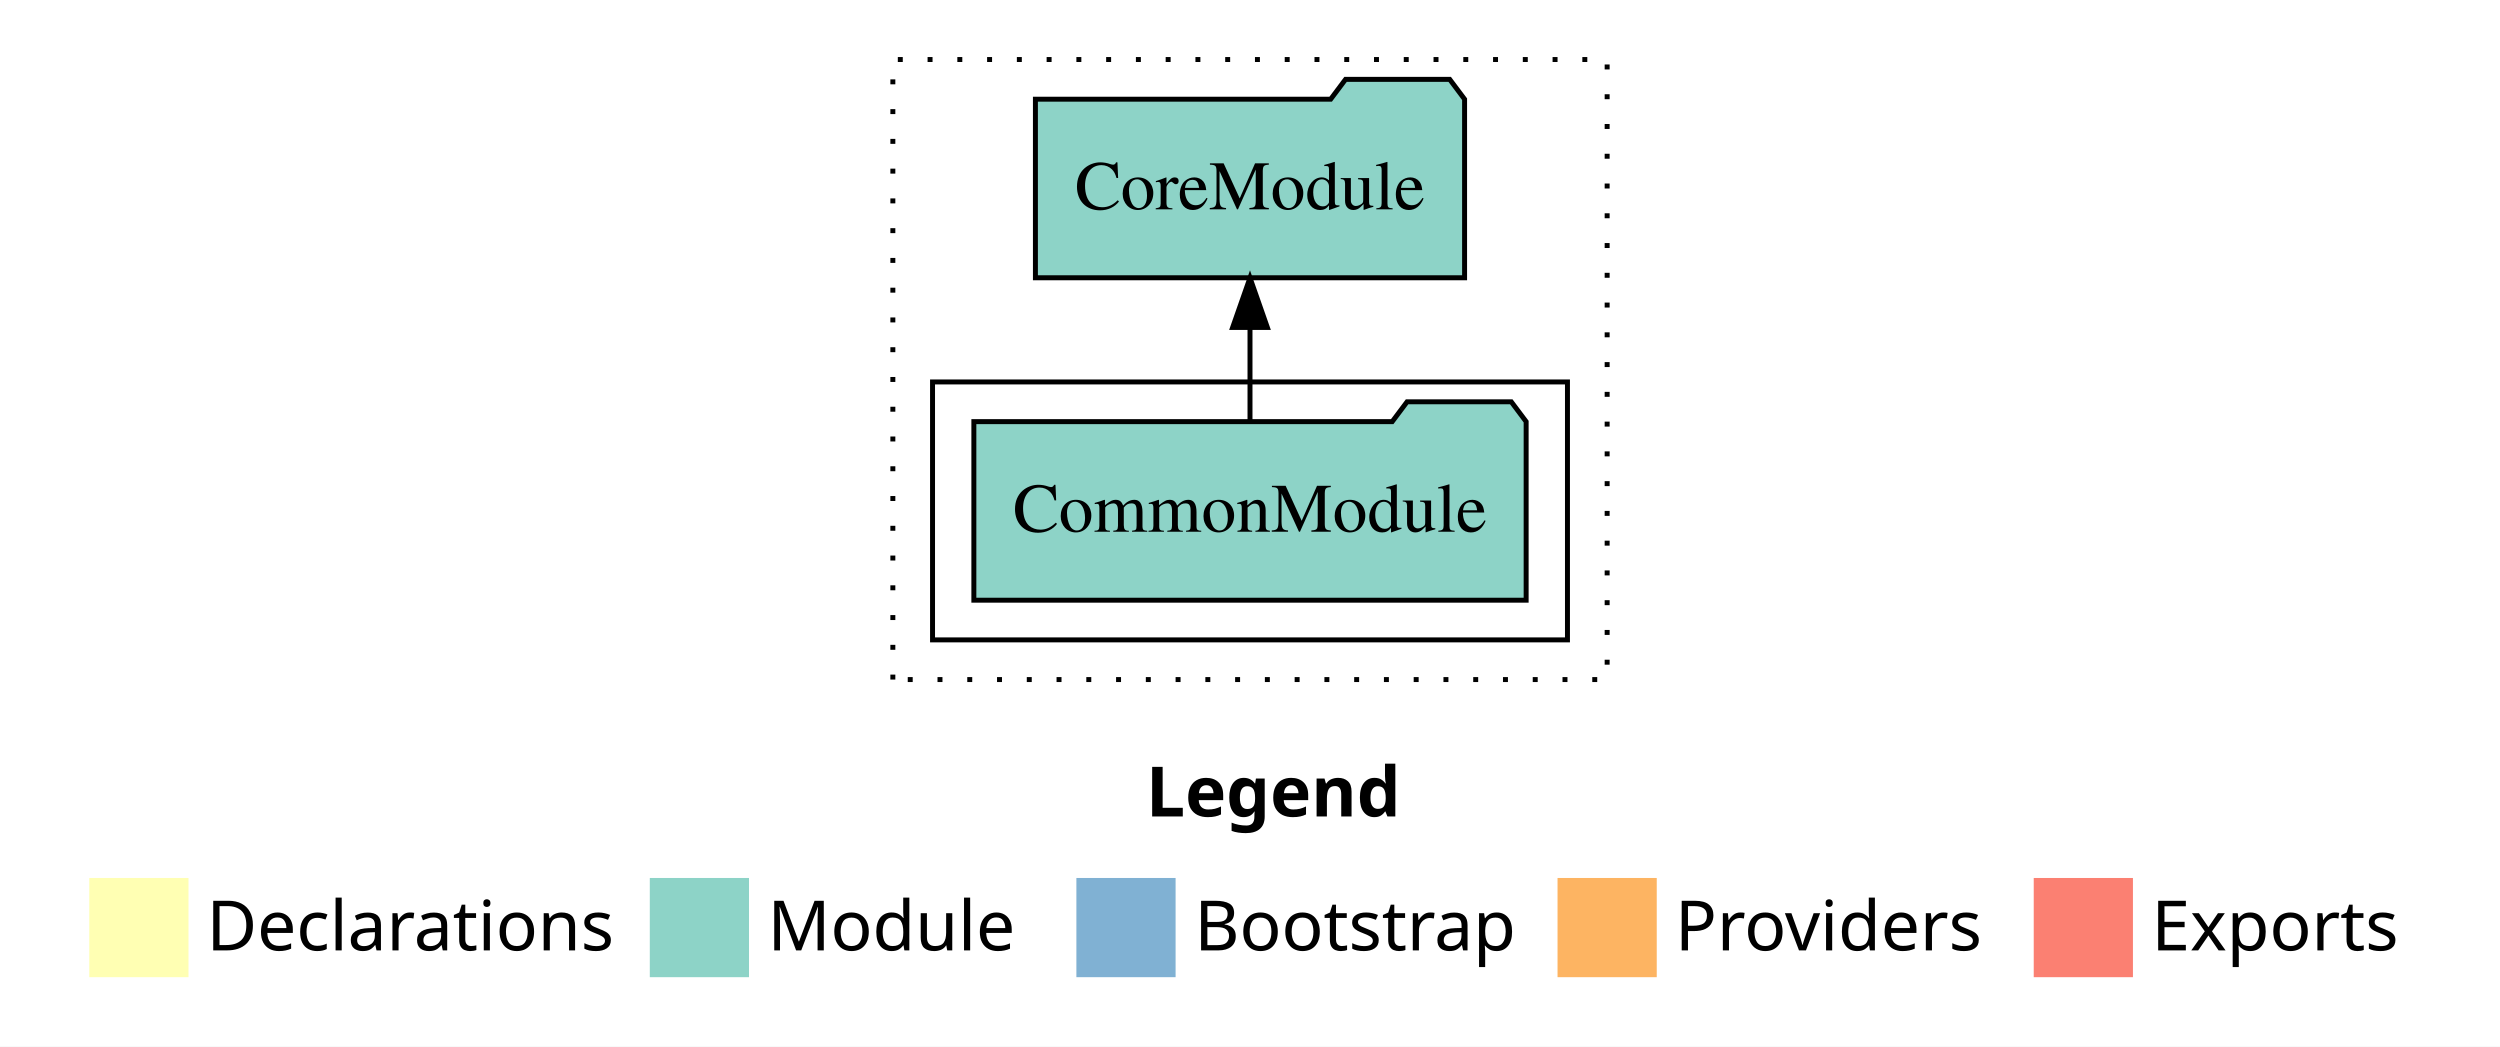
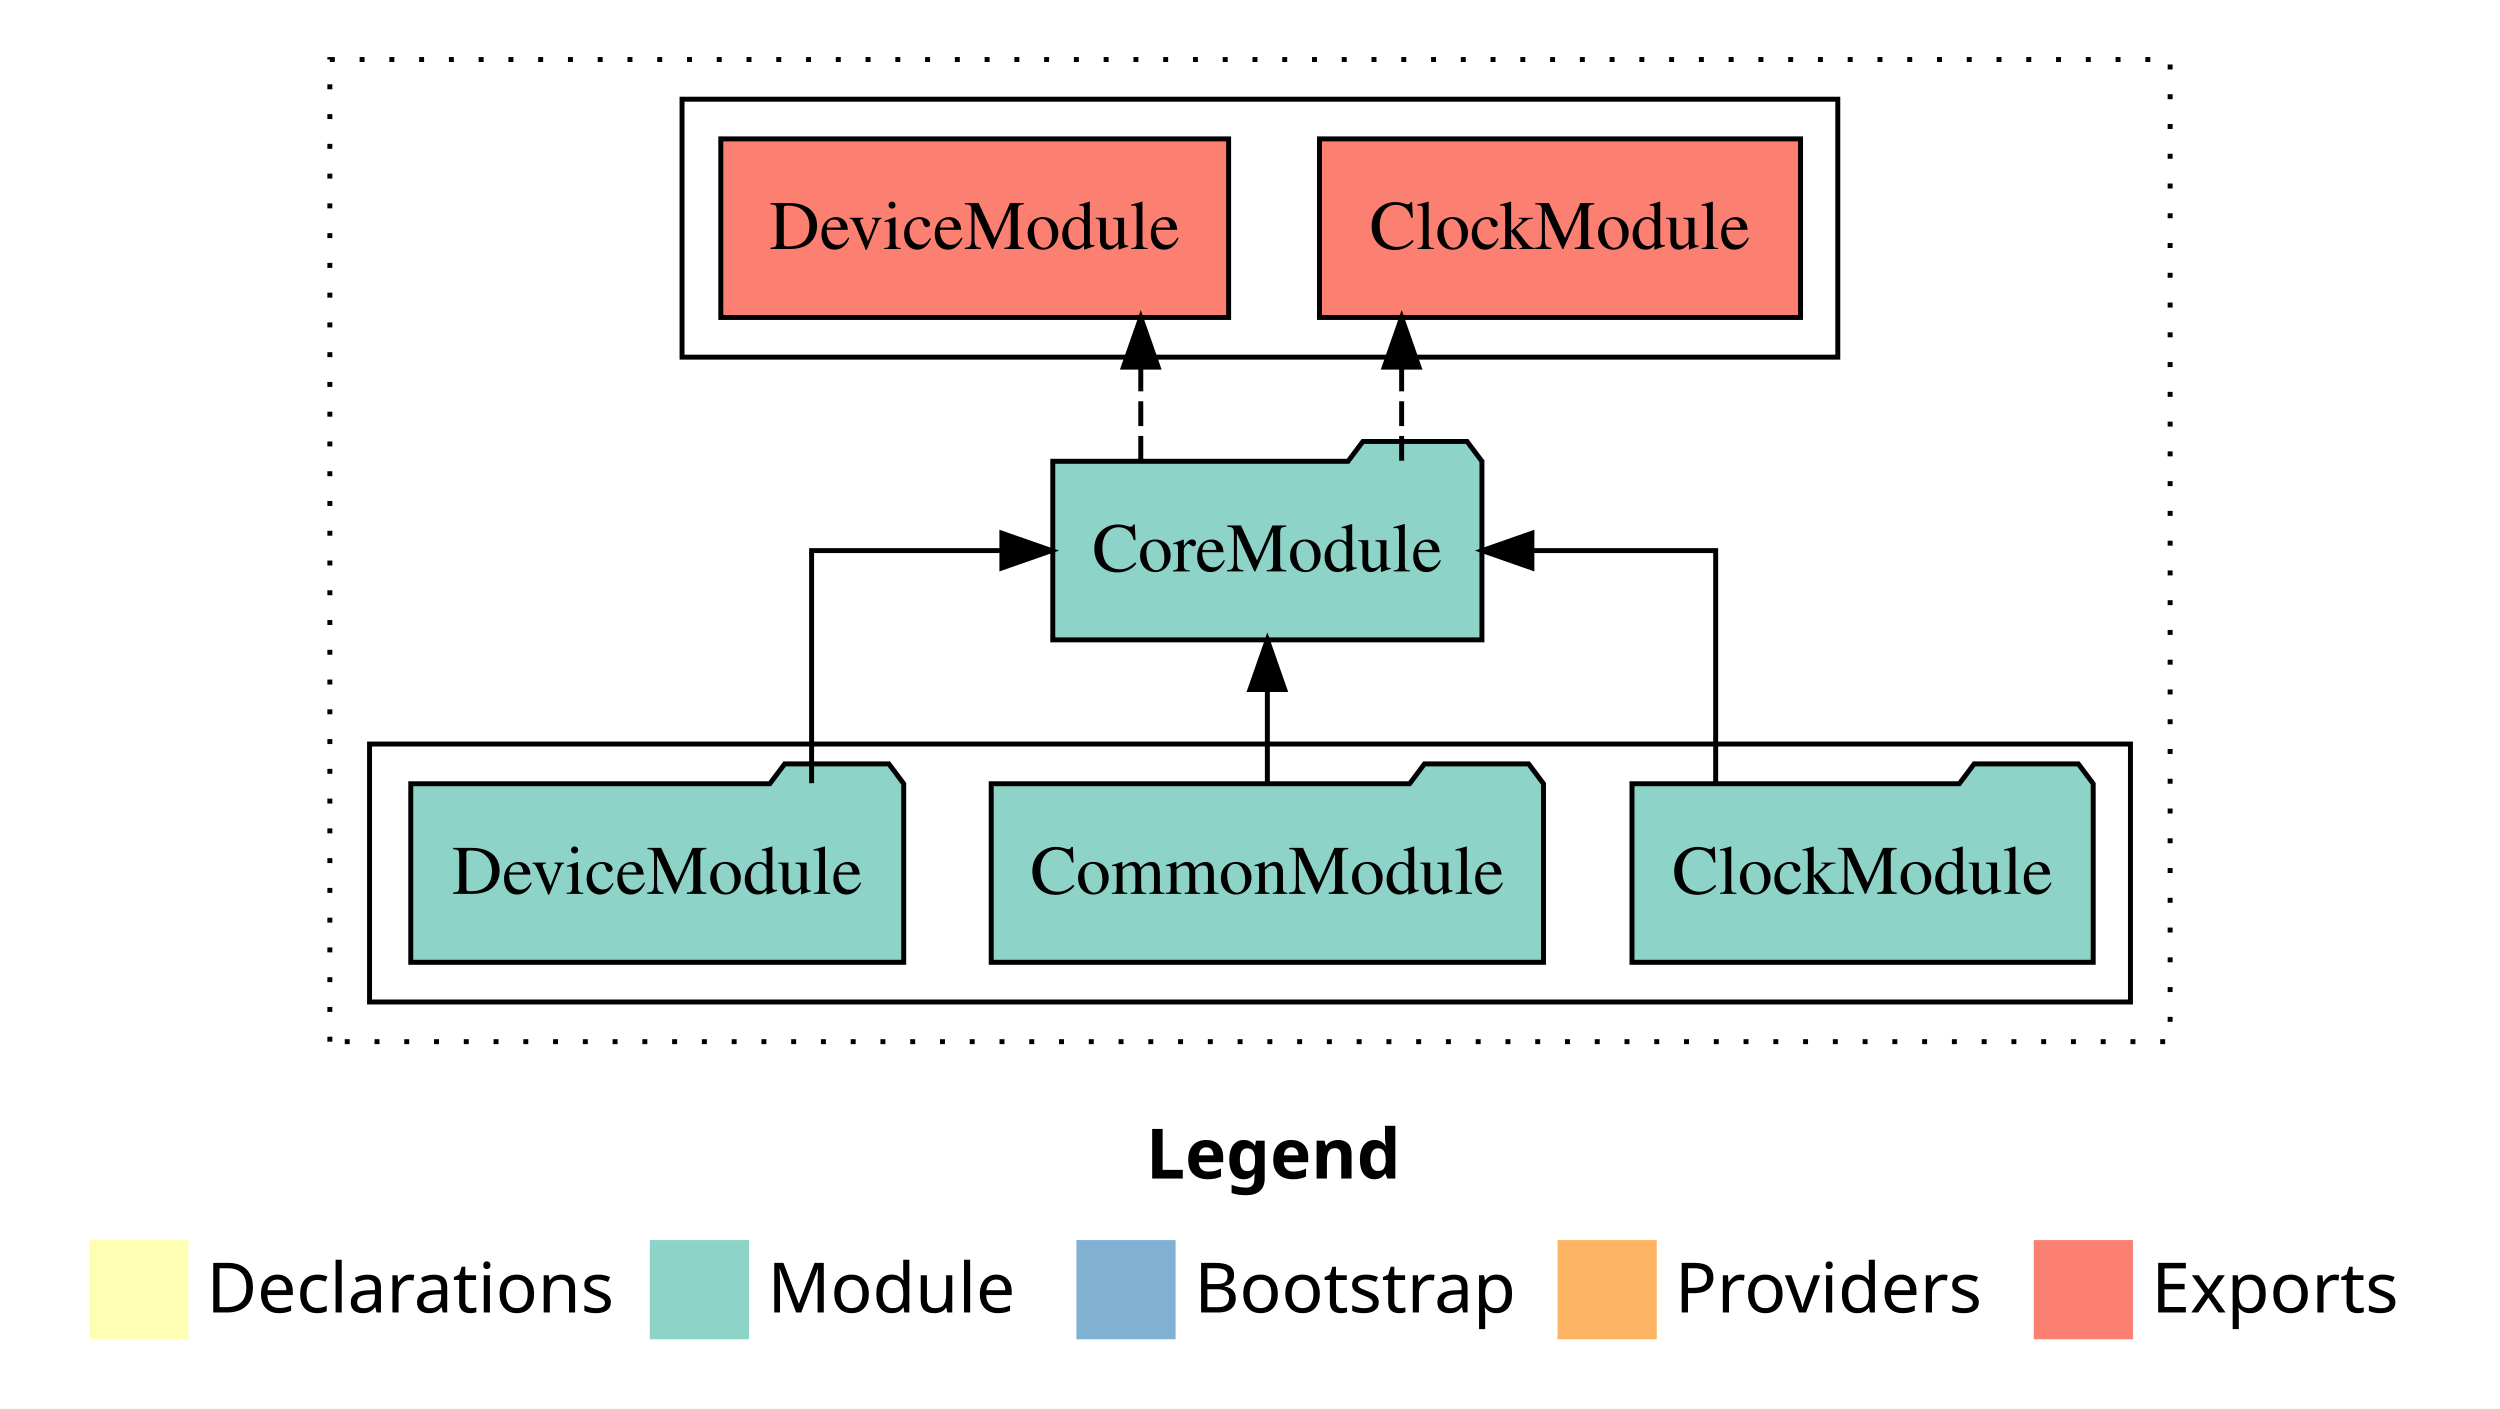
- <svg xmlns="http://www.w3.org/2000/svg" width="504pt" height="211pt" viewBox="0.00 0.00 504.00 211.00">
-   <g id="graph0" class="graph" transform="scale(1 1) rotate(0) translate(4 207)">
-     <polygon fill="white" stroke="transparent" points="-4,4 -4,-207 500,-207 500,4 -4,4" />
+ <svg xmlns="http://www.w3.org/2000/svg" width="504pt" height="284pt" viewBox="0.00 0.00 504.00 284.00">
+   <g id="graph0" class="graph" transform="scale(1 1) rotate(0) translate(4 280)">
+     <polygon fill="white" stroke="transparent" points="-4,4 -4,-280 500,-280 500,4 -4,4" />
    <text text-anchor="start" x="227.01" y="-42.4" font-family="Times-12" font-weight="bold" font-size="14.00">Legend</text>
    <polygon fill="#ffffb3" stroke="transparent" points="14,-10 14,-30 34,-30 34,-10 14,-10" />
    <text text-anchor="start" x="37.63" y="-15.4" font-family="Times-12" font-size="14.00">  Declarations</text>
    <polygon fill="#8dd3c7" stroke="transparent" points="127,-10 127,-30 147,-30 147,-10 127,-10" />
    <text text-anchor="start" x="150.73" y="-15.4" font-family="Times-12" font-size="14.00">  Module</text>
    <polygon fill="#80b1d3" stroke="transparent" points="213,-10 213,-30 233,-30 233,-10 213,-10" />
    <text text-anchor="start" x="236.78" y="-15.4" font-family="Times-12" font-size="14.00">  Bootstrap</text>
    <polygon fill="#fdb462" stroke="transparent" points="310,-10 310,-30 330,-30 330,-10 310,-10" />
    <text text-anchor="start" x="333.67" y="-15.4" font-family="Times-12" font-size="14.00">  Providers</text>
    <polygon fill="#fb8072" stroke="transparent" points="406,-10 406,-30 426,-30 426,-10 406,-10" />
    <text text-anchor="start" x="429.73" y="-15.4" font-family="Times-12" font-size="14.00">  Exports</text>
    <g id="clust1" class="cluster">
-       <polygon fill="none" stroke="black" stroke-dasharray="1,5" points="176,-70 176,-195 320,-195 320,-70 176,-70" />
+       <polygon fill="none" stroke="black" stroke-dasharray="1,5" points="62.5,-70 62.5,-268 433.5,-268 433.5,-70 62.5,-70" />
    </g>
    <g id="clust3" class="cluster">
-       <polygon fill="none" stroke="black" points="184,-78 184,-130 312,-130 312,-78 184,-78" />
+       <polygon fill="none" stroke="black" points="70.5,-78 70.5,-130 425.5,-130 425.5,-78 70.5,-78" />
+     </g>
+     <g id="clust4" class="cluster">
+       <polygon fill="none" stroke="black" points="133.5,-208 133.5,-260 366.5,-260 366.5,-208 133.5,-208" />
    </g>
    <g id="node1" class="node">
-       <polygon fill="#8dd3c7" stroke="black" points="303.67,-122 300.67,-126 279.67,-126 276.67,-122 192.33,-122 192.33,-86 303.67,-86 303.67,-122" />
-       <text text-anchor="middle" x="248" y="-99.8" font-family="Times,serif" font-size="14.00">CommonModule</text>
+       <polygon fill="#8dd3c7" stroke="black" points="417.99,-122 414.99,-126 393.99,-126 390.99,-122 325.01,-122 325.01,-86 417.99,-86 417.99,-122" />
+       <text text-anchor="middle" x="371.5" y="-99.8" font-family="Times,serif" font-size="14.00">ClockModule</text>
+     </g>
+     <g id="node4" class="node">
+       <polygon fill="#8dd3c7" stroke="black" points="294.76,-187 291.76,-191 270.76,-191 267.76,-187 208.24,-187 208.24,-151 294.76,-151 294.76,-187" />
+       <text text-anchor="middle" x="251.5" y="-164.8" font-family="Times,serif" font-size="14.00">CoreModule</text>
+     </g>
+     <g id="edge1" class="edge">
+       <path fill="none" stroke="black" d="M341.88,-122.11C341.88,-141.34 341.88,-169 341.88,-169 341.88,-169 304.83,-169 304.83,-169" />
+       <polygon fill="black" stroke="black" points="304.83,-165.5 294.83,-169 304.83,-172.5 304.83,-165.5" />
    </g>
    <g id="node2" class="node">
-       <polygon fill="#8dd3c7" stroke="black" points="291.26,-187 288.26,-191 267.26,-191 264.26,-187 204.74,-187 204.74,-151 291.26,-151 291.26,-187" />
-       <text text-anchor="middle" x="248" y="-164.8" font-family="Times,serif" font-size="14.00">CoreModule</text>
+       <polygon fill="#8dd3c7" stroke="black" points="307.17,-122 304.17,-126 283.17,-126 280.17,-122 195.83,-122 195.83,-86 307.17,-86 307.17,-122" />
+       <text text-anchor="middle" x="251.5" y="-99.8" font-family="Times,serif" font-size="14.00">CommonModule</text>
    </g>
-     <g id="edge1" class="edge">
-       <path fill="none" stroke="black" d="M248,-122.11C248,-122.11 248,-140.99 248,-140.99" />
-       <polygon fill="black" stroke="black" points="244.5,-140.99 248,-150.99 251.5,-140.99 244.5,-140.99" />
+     <g id="edge2" class="edge">
+       <path fill="none" stroke="black" d="M251.5,-122.11C251.5,-122.11 251.5,-140.99 251.5,-140.99" />
+       <polygon fill="black" stroke="black" points="248,-140.99 251.5,-150.99 255,-140.99 248,-140.99" />
+     </g>
+     <g id="node3" class="node">
+       <polygon fill="#8dd3c7" stroke="black" points="178.19,-122 175.19,-126 154.19,-126 151.19,-122 78.81,-122 78.81,-86 178.19,-86 178.19,-122" />
+       <text text-anchor="middle" x="128.5" y="-99.8" font-family="Times,serif" font-size="14.00">DeviceModule</text>
+     </g>
+     <g id="edge3" class="edge">
+       <path fill="none" stroke="black" d="M159.62,-122.11C159.62,-141.34 159.62,-169 159.62,-169 159.62,-169 197.98,-169 197.98,-169" />
+       <polygon fill="black" stroke="black" points="197.98,-172.5 207.98,-169 197.98,-165.5 197.98,-172.5" />
+     </g>
+     <g id="node5" class="node">
+       <polygon fill="#fb8072" stroke="black" points="358.99,-252 262.01,-252 262.01,-216 358.99,-216 358.99,-252" />
+       <text text-anchor="middle" x="310.5" y="-229.8" font-family="Times,serif" font-size="14.00">ClockModule </text>
+     </g>
+     <g id="edge4" class="edge">
+       <path fill="none" stroke="black" stroke-dasharray="5,2" d="M278.57,-187.11C278.57,-187.11 278.57,-205.99 278.57,-205.99" />
+       <polygon fill="black" stroke="black" points="275.07,-205.99 278.57,-215.99 282.07,-205.99 275.07,-205.99" />
+     </g>
+     <g id="node6" class="node">
+       <polygon fill="#fb8072" stroke="black" points="243.69,-252 141.31,-252 141.31,-216 243.69,-216 243.69,-252" />
+       <text text-anchor="middle" x="192.5" y="-229.8" font-family="Times,serif" font-size="14.00">DeviceModule </text>
+     </g>
+     <g id="edge5" class="edge">
+       <path fill="none" stroke="black" stroke-dasharray="5,2" d="M225.98,-187.11C225.98,-187.11 225.98,-205.99 225.98,-205.99" />
+       <polygon fill="black" stroke="black" points="222.48,-205.99 225.98,-215.99 229.48,-205.99 222.48,-205.99" />
    </g>
  </g>
</svg>
